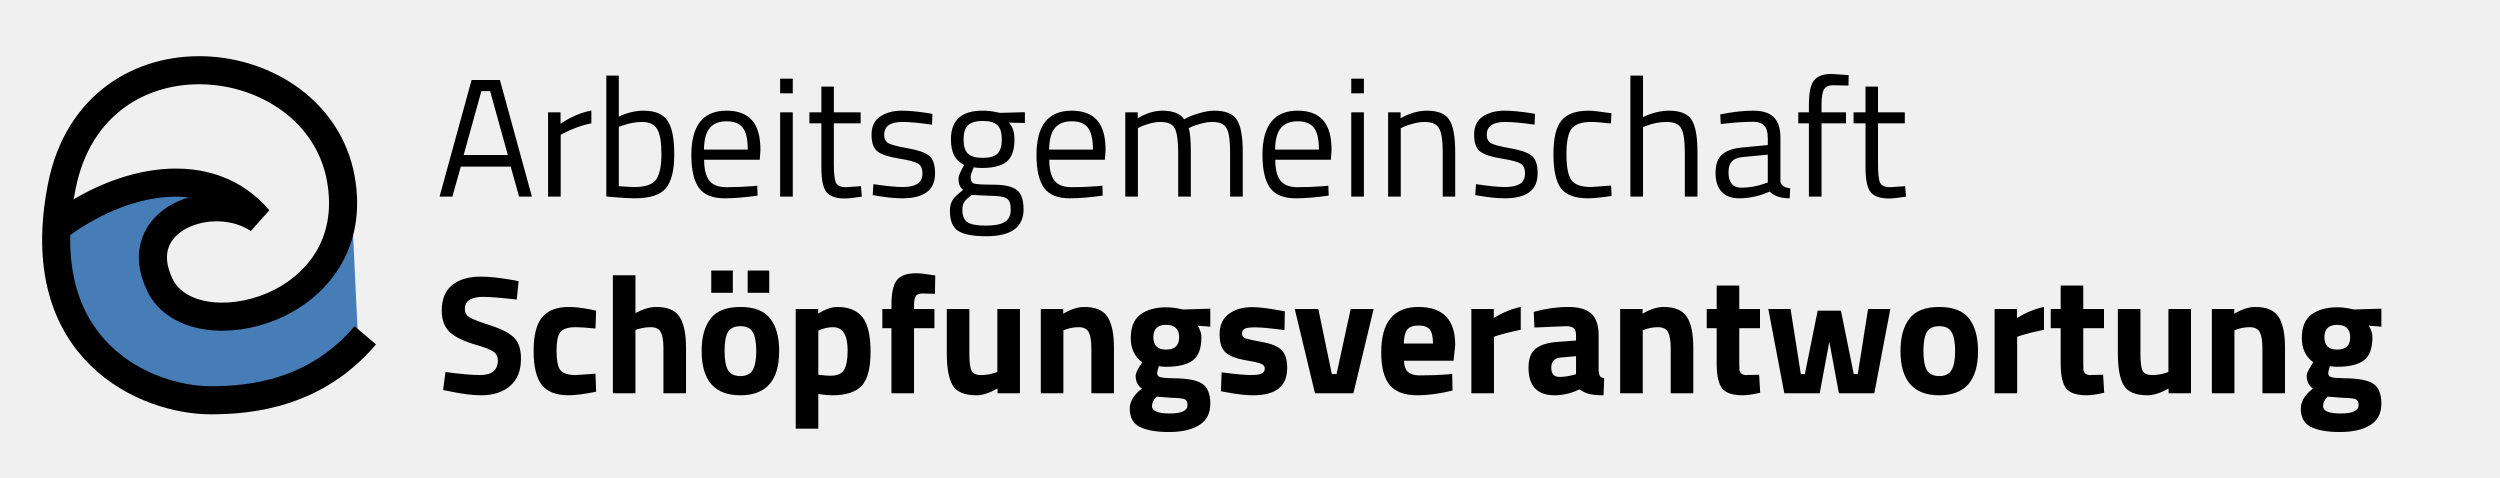
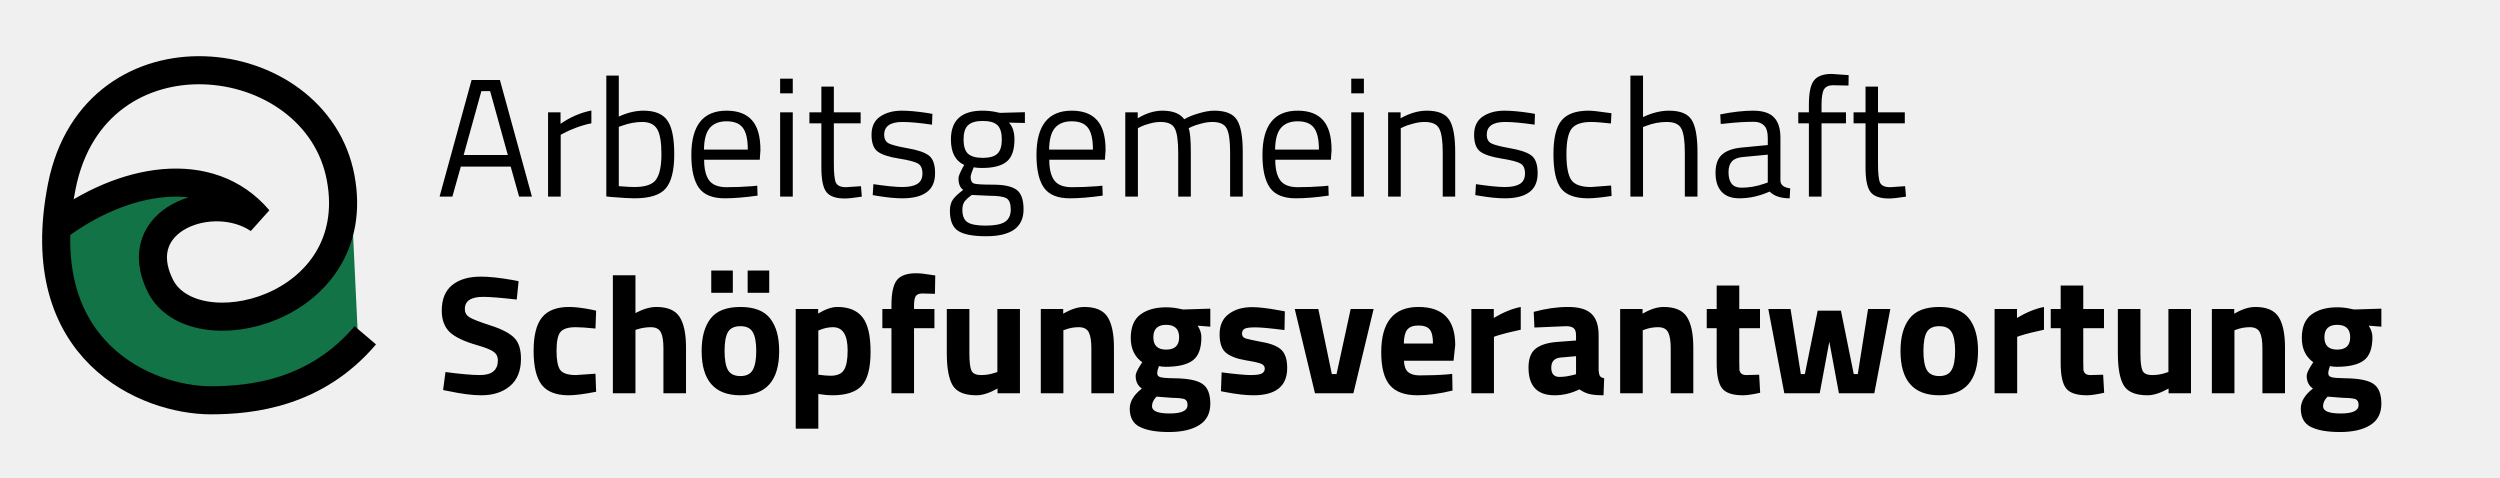
<svg xmlns="http://www.w3.org/2000/svg" width="178" height="34" viewBox="0 0 178 34" fill="none">
  <g clip-path="url(#clip0_101_2)">
-     <path d="M25.009 14L25.509 24.5L23.509 26.5L18.509 28.5L11.509 28L5.509 23L4.009 16.5L8.509 13.5H14.009L16.509 14.5L11.509 15.5L11.009 19.5L14.509 22.5L20.509 22L25.009 14Z" fill="#467DB6" />
+     <path d="M25.009 14L25.509 24.5L23.509 26.5L18.509 28.5L11.509 28L5.509 23L4.009 16.5L8.509 13.5H14.009L16.509 14.5L11.509 15.5L11.009 19.5L14.509 22.5L20.509 22L25.009 14Z" fill="#127346" />
    <path d="M31.297 14L33.577 5.696H35.593L37.873 14H36.961L36.361 11.864H32.809L32.209 14H31.297ZM34.273 6.488L33.013 11.036H36.157L34.897 6.488H34.273ZM39.022 14V8H39.91V8.816C40.606 8.336 41.338 8.02 42.106 7.868V8.78C41.77 8.844 41.418 8.944 41.05 9.08C40.69 9.216 40.414 9.336 40.222 9.44L39.922 9.596V14H39.022ZM45.822 7.88C46.63 7.88 47.194 8.112 47.514 8.576C47.842 9.032 48.006 9.836 48.006 10.988C48.006 12.14 47.802 12.952 47.394 13.424C46.994 13.888 46.254 14.12 45.174 14.12C44.838 14.12 44.282 14.088 43.506 14.024L43.17 13.988V5.384H44.058V8.3C44.666 8.02 45.254 7.88 45.822 7.88ZM45.162 13.316C45.946 13.316 46.462 13.14 46.71 12.788C46.966 12.428 47.094 11.824 47.094 10.976C47.094 10.128 46.994 9.536 46.794 9.2C46.594 8.856 46.238 8.684 45.726 8.684C45.262 8.684 44.786 8.772 44.298 8.948L44.058 9.032V13.256C44.578 13.296 44.946 13.316 45.162 13.316ZM53.567 13.256L53.915 13.22L53.939 13.928C53.027 14.056 52.247 14.12 51.599 14.12C50.735 14.12 50.123 13.872 49.763 13.376C49.403 12.872 49.223 12.092 49.223 11.036C49.223 8.932 50.059 7.88 51.731 7.88C52.539 7.88 53.143 8.108 53.543 8.564C53.943 9.012 54.143 9.72 54.143 10.688L54.095 11.372H50.135C50.135 12.036 50.255 12.528 50.495 12.848C50.735 13.168 51.151 13.328 51.743 13.328C52.343 13.328 52.951 13.304 53.567 13.256ZM53.243 10.652C53.243 9.916 53.123 9.396 52.883 9.092C52.651 8.788 52.267 8.636 51.731 8.636C51.203 8.636 50.803 8.796 50.531 9.116C50.267 9.436 50.131 9.948 50.123 10.652H53.243ZM55.545 14V8H56.445V14H55.545ZM55.545 6.644V5.6H56.445V6.644H55.545ZM61.278 8.78H59.37V11.648C59.37 12.336 59.418 12.788 59.514 13.004C59.618 13.22 59.858 13.328 60.234 13.328L61.302 13.256L61.362 14C60.826 14.088 60.418 14.132 60.138 14.132C59.514 14.132 59.082 13.98 58.842 13.676C58.602 13.372 58.482 12.792 58.482 11.936V8.78H57.63V8H58.482V6.164H59.37V8H61.278V8.78ZM64.261 8.684C63.389 8.684 62.953 8.988 62.953 9.596C62.953 9.876 63.053 10.076 63.253 10.196C63.453 10.308 63.909 10.428 64.621 10.556C65.333 10.676 65.837 10.848 66.133 11.072C66.429 11.296 66.577 11.716 66.577 12.332C66.577 12.948 66.377 13.4 65.977 13.688C65.585 13.976 65.009 14.12 64.249 14.12C63.753 14.12 63.169 14.064 62.497 13.952L62.137 13.892L62.185 13.112C63.097 13.248 63.785 13.316 64.249 13.316C64.713 13.316 65.065 13.244 65.305 13.1C65.553 12.948 65.677 12.7 65.677 12.356C65.677 12.004 65.573 11.768 65.365 11.648C65.157 11.52 64.701 11.4 63.997 11.288C63.293 11.176 62.793 11.012 62.497 10.796C62.201 10.58 62.053 10.18 62.053 9.596C62.053 9.012 62.257 8.58 62.665 8.3C63.081 8.02 63.597 7.88 64.213 7.88C64.701 7.88 65.313 7.936 66.049 8.048L66.385 8.108L66.361 8.876C65.473 8.748 64.773 8.684 64.261 8.684ZM70.213 16.82C69.253 16.82 68.581 16.688 68.197 16.424C67.821 16.168 67.633 15.696 67.633 15.008C67.633 14.68 67.705 14.412 67.849 14.204C67.993 14.004 68.237 13.776 68.581 13.52C68.357 13.368 68.245 13.092 68.245 12.692C68.245 12.556 68.345 12.304 68.545 11.936L68.653 11.744C68.021 11.456 67.705 10.852 67.705 9.932C67.705 8.564 68.453 7.88 69.949 7.88C70.333 7.88 70.689 7.92 71.017 8L71.197 8.036L72.973 7.988V8.756L71.833 8.732C72.097 8.996 72.229 9.396 72.229 9.932C72.229 10.684 72.041 11.212 71.665 11.516C71.297 11.812 70.713 11.96 69.913 11.96C69.697 11.96 69.501 11.944 69.325 11.912C69.181 12.264 69.109 12.492 69.109 12.596C69.109 12.844 69.185 13 69.337 13.064C69.489 13.12 69.949 13.148 70.717 13.148C71.485 13.148 72.037 13.268 72.373 13.508C72.709 13.748 72.877 14.216 72.877 14.912C72.877 16.184 71.989 16.82 70.213 16.82ZM68.521 14.936C68.521 15.36 68.637 15.652 68.869 15.812C69.109 15.98 69.545 16.064 70.177 16.064C70.817 16.064 71.273 15.976 71.545 15.8C71.825 15.624 71.965 15.328 71.965 14.912C71.965 14.504 71.865 14.24 71.665 14.12C71.465 14 71.073 13.94 70.489 13.94L69.193 13.88C68.929 14.072 68.749 14.24 68.653 14.384C68.565 14.528 68.521 14.712 68.521 14.936ZM68.605 9.932C68.605 10.404 68.709 10.74 68.917 10.94C69.133 11.14 69.485 11.24 69.973 11.24C70.461 11.24 70.809 11.14 71.017 10.94C71.225 10.74 71.329 10.404 71.329 9.932C71.329 9.452 71.225 9.112 71.017 8.912C70.809 8.712 70.461 8.612 69.973 8.612C69.485 8.612 69.133 8.716 68.917 8.924C68.709 9.124 68.605 9.46 68.605 9.932ZM78.141 13.256L78.489 13.22L78.513 13.928C77.601 14.056 76.821 14.12 76.173 14.12C75.309 14.12 74.697 13.872 74.337 13.376C73.977 12.872 73.797 12.092 73.797 11.036C73.797 8.932 74.633 7.88 76.305 7.88C77.113 7.88 77.717 8.108 78.117 8.564C78.517 9.012 78.717 9.72 78.717 10.688L78.669 11.372H74.709C74.709 12.036 74.829 12.528 75.069 12.848C75.309 13.168 75.725 13.328 76.317 13.328C76.917 13.328 77.525 13.304 78.141 13.256ZM77.817 10.652C77.817 9.916 77.697 9.396 77.457 9.092C77.225 8.788 76.841 8.636 76.305 8.636C75.777 8.636 75.377 8.796 75.105 9.116C74.841 9.436 74.705 9.948 74.697 10.652H77.817ZM81.019 14H80.12V8H81.007V8.42C81.608 8.06 82.192 7.88 82.76 7.88C83.504 7.88 84.023 8.084 84.32 8.492C84.584 8.332 84.924 8.192 85.34 8.072C85.763 7.944 86.135 7.88 86.456 7.88C87.255 7.88 87.791 8.096 88.064 8.528C88.344 8.952 88.484 9.72 88.484 10.832V14H87.584V10.856C87.584 10.024 87.504 9.456 87.344 9.152C87.183 8.84 86.844 8.684 86.323 8.684C86.059 8.684 85.787 8.724 85.507 8.804C85.228 8.876 85.011 8.948 84.859 9.02L84.632 9.128C84.736 9.392 84.787 9.976 84.787 10.88V14H83.888V10.904C83.888 10.04 83.808 9.456 83.647 9.152C83.496 8.84 83.156 8.684 82.627 8.684C82.371 8.684 82.108 8.724 81.835 8.804C81.572 8.876 81.368 8.948 81.224 9.02L81.019 9.128V14ZM94.231 13.256L94.579 13.22L94.603 13.928C93.691 14.056 92.911 14.12 92.263 14.12C91.399 14.12 90.787 13.872 90.427 13.376C90.067 12.872 89.887 12.092 89.887 11.036C89.887 8.932 90.723 7.88 92.395 7.88C93.203 7.88 93.807 8.108 94.207 8.564C94.607 9.012 94.807 9.72 94.807 10.688L94.759 11.372H90.799C90.799 12.036 90.919 12.528 91.159 12.848C91.399 13.168 91.815 13.328 92.407 13.328C93.007 13.328 93.615 13.304 94.231 13.256ZM93.907 10.652C93.907 9.916 93.787 9.396 93.547 9.092C93.315 8.788 92.931 8.636 92.395 8.636C91.867 8.636 91.467 8.796 91.195 9.116C90.931 9.436 90.795 9.948 90.787 10.652H93.907ZM96.209 14V8H97.109V14H96.209ZM96.209 6.644V5.6H97.109V6.644H96.209ZM99.734 14H98.834V8H99.722V8.42C100.37 8.06 100.99 7.88 101.582 7.88C102.382 7.88 102.918 8.096 103.19 8.528C103.47 8.96 103.61 9.728 103.61 10.832V14H102.722V10.856C102.722 10.024 102.638 9.456 102.47 9.152C102.31 8.84 101.962 8.684 101.426 8.684C101.17 8.684 100.898 8.724 100.61 8.804C100.33 8.876 100.114 8.948 99.962 9.02L99.734 9.128V14ZM107.164 8.684C106.292 8.684 105.856 8.988 105.856 9.596C105.856 9.876 105.956 10.076 106.156 10.196C106.356 10.308 106.812 10.428 107.524 10.556C108.236 10.676 108.74 10.848 109.036 11.072C109.332 11.296 109.48 11.716 109.48 12.332C109.48 12.948 109.28 13.4 108.88 13.688C108.488 13.976 107.912 14.12 107.152 14.12C106.656 14.12 106.072 14.064 105.4 13.952L105.04 13.892L105.088 13.112C106 13.248 106.688 13.316 107.152 13.316C107.616 13.316 107.968 13.244 108.208 13.1C108.456 12.948 108.58 12.7 108.58 12.356C108.58 12.004 108.476 11.768 108.268 11.648C108.06 11.52 107.604 11.4 106.9 11.288C106.196 11.176 105.696 11.012 105.4 10.796C105.104 10.58 104.956 10.18 104.956 9.596C104.956 9.012 105.16 8.58 105.568 8.3C105.984 8.02 106.5 7.88 107.116 7.88C107.604 7.88 108.216 7.936 108.952 8.048L109.288 8.108L109.264 8.876C108.376 8.748 107.676 8.684 107.164 8.684ZM113.102 7.88C113.366 7.88 113.814 7.928 114.446 8.024L114.734 8.06L114.698 8.792C114.058 8.72 113.586 8.684 113.282 8.684C112.602 8.684 112.138 8.848 111.89 9.176C111.65 9.496 111.53 10.096 111.53 10.976C111.53 11.848 111.642 12.456 111.866 12.8C112.098 13.144 112.574 13.316 113.294 13.316L114.71 13.208L114.746 13.952C114.002 14.064 113.446 14.12 113.078 14.12C112.142 14.12 111.494 13.88 111.134 13.4C110.782 12.92 110.606 12.112 110.606 10.976C110.606 9.832 110.798 9.032 111.182 8.576C111.566 8.112 112.206 7.88 113.102 7.88ZM116.984 14H116.084V5.384H116.984V8.336C117.624 8.032 118.24 7.88 118.832 7.88C119.632 7.88 120.168 8.096 120.44 8.528C120.72 8.96 120.86 9.728 120.86 10.832V14H119.96V10.856C119.96 10.024 119.876 9.456 119.708 9.152C119.548 8.84 119.204 8.684 118.676 8.684C118.172 8.684 117.684 8.776 117.212 8.96L116.984 9.044V14ZM126.766 9.812V12.884C126.79 13.18 127.022 13.356 127.462 13.412L127.426 14.12C126.794 14.12 126.318 13.96 125.998 13.64C125.278 13.96 124.558 14.12 123.838 14.12C123.286 14.12 122.866 13.964 122.578 13.652C122.29 13.34 122.146 12.892 122.146 12.308C122.146 11.724 122.294 11.296 122.59 11.024C122.886 10.744 123.35 10.572 123.982 10.508L125.866 10.328V9.812C125.866 9.404 125.778 9.112 125.602 8.936C125.426 8.76 125.186 8.672 124.882 8.672C124.242 8.672 123.578 8.712 122.89 8.792L122.518 8.828L122.482 8.144C123.362 7.968 124.142 7.88 124.822 7.88C125.502 7.88 125.994 8.036 126.298 8.348C126.61 8.66 126.766 9.148 126.766 9.812ZM123.07 12.26C123.07 12.996 123.374 13.364 123.982 13.364C124.526 13.364 125.062 13.272 125.59 13.088L125.866 12.992V11.012L124.09 11.18C123.73 11.212 123.47 11.316 123.31 11.492C123.15 11.668 123.07 11.924 123.07 12.26ZM129.693 8.78V14H128.793V8.78H128.037V8H128.793V7.46C128.793 6.612 128.913 6.036 129.153 5.732C129.393 5.42 129.813 5.264 130.413 5.264L131.625 5.348L131.613 6.092C131.165 6.076 130.793 6.068 130.497 6.068C130.209 6.068 130.001 6.164 129.873 6.356C129.753 6.548 129.693 6.92 129.693 7.472V8H131.433V8.78H129.693ZM135.622 8.78H133.714V11.648C133.714 12.336 133.762 12.788 133.858 13.004C133.962 13.22 134.202 13.328 134.578 13.328L135.646 13.256L135.706 14C135.17 14.088 134.762 14.132 134.482 14.132C133.858 14.132 133.426 13.98 133.186 13.676C132.946 13.372 132.826 12.792 132.826 11.936V8.78H131.974V8H132.826V6.164H133.714V8H135.622V8.78ZM34.405 21.136C33.533 21.136 33.097 21.424 33.097 22C33.097 22.256 33.205 22.452 33.421 22.588C33.637 22.724 34.141 22.92 34.933 23.176C35.733 23.432 36.293 23.724 36.613 24.052C36.933 24.372 37.093 24.868 37.093 25.54C37.093 26.396 36.833 27.044 36.313 27.484C35.793 27.924 35.113 28.144 34.273 28.144C33.649 28.144 32.885 28.048 31.981 27.856L31.549 27.772L31.717 26.488C32.789 26.632 33.609 26.704 34.177 26.704C35.025 26.704 35.449 26.352 35.449 25.648C35.449 25.392 35.349 25.192 35.149 25.048C34.957 24.904 34.569 24.748 33.985 24.58C33.057 24.316 32.401 24.004 32.017 23.644C31.641 23.276 31.453 22.768 31.453 22.12C31.453 21.304 31.701 20.696 32.197 20.296C32.693 19.896 33.373 19.696 34.237 19.696C34.829 19.696 35.581 19.776 36.493 19.936L36.925 20.02L36.793 21.328C35.665 21.2 34.869 21.136 34.405 21.136ZM40.525 21.856C40.941 21.856 41.473 21.92 42.121 22.048L42.445 22.12L42.397 23.392C41.765 23.328 41.297 23.296 40.993 23.296C40.441 23.296 40.073 23.416 39.889 23.656C39.713 23.888 39.625 24.332 39.625 24.988C39.625 25.644 39.713 26.096 39.889 26.344C40.073 26.584 40.445 26.704 41.005 26.704L42.397 26.608L42.445 27.892C41.589 28.06 40.937 28.144 40.489 28.144C39.601 28.144 38.961 27.896 38.569 27.4C38.185 26.896 37.993 26.092 37.993 24.988C37.993 23.884 38.193 23.088 38.593 22.6C38.993 22.104 39.637 21.856 40.525 21.856ZM45.244 28H43.636V19.6H45.244V22.288C45.796 22 46.292 21.856 46.732 21.856C47.532 21.856 48.084 22.092 48.388 22.564C48.692 23.036 48.844 23.764 48.844 24.748V28H47.236V24.784C47.236 24.28 47.176 23.908 47.056 23.668C46.936 23.42 46.696 23.296 46.336 23.296C46.024 23.296 45.712 23.344 45.4 23.44L45.244 23.488V28ZM50.593 22.684C51.017 22.132 51.725 21.856 52.717 21.856C53.709 21.856 54.417 22.132 54.841 22.684C55.265 23.228 55.477 23.996 55.477 24.988C55.477 27.092 54.557 28.144 52.717 28.144C50.877 28.144 49.957 27.092 49.957 24.988C49.957 23.996 50.169 23.228 50.593 22.684ZM51.829 26.344C51.997 26.632 52.293 26.776 52.717 26.776C53.141 26.776 53.433 26.632 53.593 26.344C53.761 26.056 53.845 25.604 53.845 24.988C53.845 24.372 53.761 23.924 53.593 23.644C53.433 23.364 53.141 23.224 52.717 23.224C52.293 23.224 51.997 23.364 51.829 23.644C51.669 23.924 51.589 24.372 51.589 24.988C51.589 25.604 51.669 26.056 51.829 26.344ZM50.641 20.848V19.264H52.177V20.848H50.641ZM53.233 20.848V19.264H54.769V20.848H53.233ZM56.656 30.52V22H58.252V22.324C58.772 22.012 59.228 21.856 59.62 21.856C60.428 21.856 61.024 22.1 61.408 22.588C61.792 23.068 61.984 23.888 61.984 25.048C61.984 26.208 61.772 27.016 61.348 27.472C60.924 27.92 60.228 28.144 59.26 28.144C58.996 28.144 58.712 28.12 58.408 28.072L58.264 28.048V30.52H56.656ZM59.308 23.296C59.012 23.296 58.712 23.356 58.408 23.476L58.264 23.536V26.68C58.624 26.728 58.916 26.752 59.14 26.752C59.604 26.752 59.92 26.616 60.088 26.344C60.264 26.072 60.352 25.608 60.352 24.952C60.352 23.848 60.004 23.296 59.308 23.296ZM65.079 23.368V28H63.471V23.368H62.823V22H63.471V21.736C63.471 20.872 63.599 20.276 63.855 19.948C64.111 19.62 64.567 19.456 65.223 19.456C65.511 19.456 65.883 19.496 66.339 19.576L66.591 19.612L66.567 20.92C66.215 20.904 65.919 20.896 65.679 20.896C65.439 20.896 65.279 20.96 65.199 21.088C65.119 21.216 65.079 21.436 65.079 21.748V22H66.531V23.368H65.079ZM71.012 22H72.62V28H71.024V27.664C70.448 27.984 69.948 28.144 69.524 28.144C68.692 28.144 68.132 27.916 67.844 27.46C67.556 26.996 67.412 26.224 67.412 25.144V22H69.02V25.168C69.02 25.76 69.068 26.164 69.164 26.38C69.26 26.596 69.492 26.704 69.86 26.704C70.212 26.704 70.544 26.648 70.856 26.536L71.012 26.488V22ZM75.713 28H74.105V22H75.701V22.336C76.245 22.016 76.745 21.856 77.201 21.856C78.001 21.856 78.553 22.092 78.857 22.564C79.161 23.036 79.313 23.764 79.313 24.748V28H77.705V24.796C77.705 24.284 77.645 23.908 77.525 23.668C77.405 23.42 77.165 23.296 76.805 23.296C76.477 23.296 76.161 23.352 75.857 23.464L75.713 23.512V28ZM86.174 28.744C86.174 29.432 85.91 29.94 85.382 30.268C84.854 30.596 84.138 30.76 83.234 30.76C82.338 30.76 81.646 30.64 81.158 30.4C80.678 30.16 80.438 29.724 80.438 29.092C80.438 28.588 80.726 28.112 81.302 27.664C81.006 27.464 80.858 27.16 80.858 26.752C80.858 26.592 80.978 26.328 81.218 25.96L81.326 25.792C80.782 25.4 80.51 24.824 80.51 24.064C80.51 23.296 80.738 22.74 81.194 22.396C81.658 22.052 82.27 21.88 83.03 21.88C83.374 21.88 83.714 21.92 84.05 22L84.242 22.036L86.174 21.976V23.26L85.274 23.188C85.45 23.46 85.538 23.732 85.538 24.004C85.538 24.804 85.334 25.356 84.926 25.66C84.518 25.964 83.878 26.116 83.006 26.116C82.822 26.116 82.658 26.1 82.514 26.068C82.434 26.276 82.394 26.448 82.394 26.584C82.394 26.712 82.462 26.8 82.598 26.848C82.734 26.896 83.054 26.924 83.558 26.932C84.566 26.94 85.254 27.076 85.622 27.34C85.99 27.596 86.174 28.064 86.174 28.744ZM82.022 28.924C82.022 29.268 82.442 29.44 83.282 29.44C84.13 29.44 84.554 29.24 84.554 28.84C84.554 28.624 84.482 28.484 84.338 28.42C84.194 28.364 83.89 28.332 83.426 28.324L82.346 28.24C82.13 28.456 82.022 28.684 82.022 28.924ZM82.118 24.016C82.118 24.6 82.422 24.892 83.03 24.892C83.646 24.892 83.954 24.6 83.954 24.016C83.954 23.424 83.646 23.128 83.03 23.128C82.422 23.128 82.118 23.424 82.118 24.016ZM91.456 23.5C90.464 23.372 89.768 23.308 89.368 23.308C88.976 23.308 88.72 23.344 88.6 23.416C88.488 23.488 88.432 23.604 88.432 23.764C88.432 23.916 88.508 24.024 88.66 24.088C88.82 24.144 89.22 24.232 89.86 24.352C90.508 24.464 90.968 24.652 91.24 24.916C91.512 25.18 91.648 25.608 91.648 26.2C91.648 27.496 90.844 28.144 89.236 28.144C88.708 28.144 88.068 28.072 87.316 27.928L86.932 27.856L86.98 26.512C87.972 26.64 88.66 26.704 89.044 26.704C89.436 26.704 89.7 26.668 89.836 26.596C89.98 26.516 90.052 26.4 90.052 26.248C90.052 26.096 89.976 25.984 89.824 25.912C89.68 25.84 89.296 25.752 88.672 25.648C88.056 25.544 87.596 25.368 87.292 25.12C86.988 24.872 86.836 24.432 86.836 23.8C86.836 23.16 87.052 22.68 87.484 22.36C87.916 22.032 88.472 21.868 89.152 21.868C89.624 21.868 90.268 21.944 91.084 22.096L91.48 22.168L91.456 23.5ZM92.186 22H93.865L94.826 26.632H95.162L96.169 22H97.802L96.362 28H93.626L92.186 22ZM99.964 25.684C99.972 26.052 100.068 26.32 100.252 26.488C100.444 26.648 100.716 26.728 101.068 26.728C101.812 26.728 102.476 26.704 103.06 26.656L103.396 26.62L103.42 27.808C102.5 28.032 101.668 28.144 100.924 28.144C100.02 28.144 99.364 27.904 98.956 27.424C98.548 26.944 98.344 26.164 98.344 25.084C98.344 22.932 99.228 21.856 100.996 21.856C102.74 21.856 103.612 22.76 103.612 24.568L103.492 25.684H99.964ZM102.028 24.46C102.028 23.98 101.952 23.648 101.8 23.464C101.648 23.272 101.38 23.176 100.996 23.176C100.62 23.176 100.352 23.276 100.192 23.476C100.04 23.668 99.96 23.996 99.952 24.46H102.028ZM104.761 28V22H106.357V22.636C107.029 22.236 107.669 21.976 108.277 21.856V23.476C107.629 23.612 107.073 23.752 106.609 23.896L106.369 23.98V28H104.761ZM113.822 23.872V26.368C113.838 26.56 113.87 26.696 113.918 26.776C113.966 26.848 114.066 26.9 114.218 26.932L114.17 28.144C113.762 28.144 113.434 28.116 113.186 28.06C112.946 28.004 112.702 27.892 112.454 27.724C111.878 28.004 111.29 28.144 110.69 28.144C109.45 28.144 108.83 27.488 108.83 26.176C108.83 25.536 109.002 25.084 109.346 24.82C109.69 24.548 110.218 24.388 110.93 24.34L112.214 24.244V23.872C112.214 23.624 112.158 23.456 112.046 23.368C111.934 23.272 111.754 23.224 111.506 23.224L109.25 23.32L109.202 22.204C110.058 21.972 110.87 21.856 111.638 21.856C112.414 21.856 112.97 22.016 113.306 22.336C113.65 22.656 113.822 23.168 113.822 23.872ZM111.122 25.456C110.674 25.496 110.45 25.736 110.45 26.176C110.45 26.616 110.646 26.836 111.038 26.836C111.342 26.836 111.674 26.788 112.034 26.692L112.214 26.644V25.36L111.122 25.456ZM116.963 28H115.355V22H116.951V22.336C117.495 22.016 117.995 21.856 118.451 21.856C119.251 21.856 119.803 22.092 120.107 22.564C120.411 23.036 120.563 23.764 120.563 24.748V28H118.955V24.796C118.955 24.284 118.895 23.908 118.775 23.668C118.655 23.42 118.415 23.296 118.055 23.296C117.727 23.296 117.411 23.352 117.107 23.464L116.963 23.512V28ZM125.312 23.368H123.836V25.828C123.836 26.068 123.84 26.24 123.848 26.344C123.864 26.44 123.908 26.524 123.98 26.596C124.06 26.668 124.18 26.704 124.34 26.704L125.252 26.68L125.324 27.964C124.788 28.084 124.38 28.144 124.1 28.144C123.38 28.144 122.888 27.984 122.624 27.664C122.36 27.336 122.228 26.736 122.228 25.864V23.368H121.52V22H122.228V20.332H123.836V22H125.312V23.368ZM125.903 22H127.487L128.219 26.632H128.507L129.419 22.12H131.075L131.987 26.632H132.275L133.007 22H134.591L133.451 28H130.931L130.247 24.328L129.563 28H127.043L125.903 22ZM135.952 22.684C136.376 22.132 137.084 21.856 138.076 21.856C139.068 21.856 139.776 22.132 140.2 22.684C140.624 23.228 140.836 23.996 140.836 24.988C140.836 27.092 139.916 28.144 138.076 28.144C136.236 28.144 135.316 27.092 135.316 24.988C135.316 23.996 135.528 23.228 135.952 22.684ZM137.188 26.344C137.356 26.632 137.652 26.776 138.076 26.776C138.5 26.776 138.792 26.632 138.952 26.344C139.12 26.056 139.204 25.604 139.204 24.988C139.204 24.372 139.12 23.924 138.952 23.644C138.792 23.364 138.5 23.224 138.076 23.224C137.652 23.224 137.356 23.364 137.188 23.644C137.028 23.924 136.948 24.372 136.948 24.988C136.948 25.604 137.028 26.056 137.188 26.344ZM142.015 28V22H143.611V22.636C144.283 22.236 144.923 21.976 145.531 21.856V23.476C144.883 23.612 144.327 23.752 143.863 23.896L143.623 23.98V28H142.015ZM149.804 23.368H148.328V25.828C148.328 26.068 148.332 26.24 148.34 26.344C148.356 26.44 148.4 26.524 148.472 26.596C148.552 26.668 148.672 26.704 148.832 26.704L149.744 26.68L149.816 27.964C149.28 28.084 148.872 28.144 148.592 28.144C147.872 28.144 147.38 27.984 147.116 27.664C146.852 27.336 146.72 26.736 146.72 25.864V23.368H146.012V22H146.72V20.332H148.328V22H149.804V23.368ZM154.391 22H155.999V28H154.403V27.664C153.827 27.984 153.327 28.144 152.903 28.144C152.071 28.144 151.511 27.916 151.223 27.46C150.935 26.996 150.791 26.224 150.791 25.144V22H152.399V25.168C152.399 25.76 152.447 26.164 152.543 26.38C152.639 26.596 152.871 26.704 153.239 26.704C153.591 26.704 153.923 26.648 154.235 26.536L154.391 26.488V22ZM159.092 28H157.484V22H159.08V22.336C159.624 22.016 160.124 21.856 160.58 21.856C161.38 21.856 161.932 22.092 162.236 22.564C162.54 23.036 162.692 23.764 162.692 24.748V28H161.084V24.796C161.084 24.284 161.024 23.908 160.904 23.668C160.784 23.42 160.544 23.296 160.184 23.296C159.856 23.296 159.54 23.352 159.236 23.464L159.092 23.512V28ZM169.553 28.744C169.553 29.432 169.289 29.94 168.761 30.268C168.233 30.596 167.517 30.76 166.613 30.76C165.717 30.76 165.025 30.64 164.537 30.4C164.057 30.16 163.817 29.724 163.817 29.092C163.817 28.588 164.105 28.112 164.681 27.664C164.385 27.464 164.237 27.16 164.237 26.752C164.237 26.592 164.357 26.328 164.597 25.96L164.705 25.792C164.161 25.4 163.889 24.824 163.889 24.064C163.889 23.296 164.117 22.74 164.573 22.396C165.037 22.052 165.649 21.88 166.409 21.88C166.753 21.88 167.093 21.92 167.429 22L167.621 22.036L169.553 21.976V23.26L168.653 23.188C168.829 23.46 168.917 23.732 168.917 24.004C168.917 24.804 168.713 25.356 168.305 25.66C167.897 25.964 167.257 26.116 166.385 26.116C166.201 26.116 166.037 26.1 165.893 26.068C165.813 26.276 165.773 26.448 165.773 26.584C165.773 26.712 165.841 26.8 165.977 26.848C166.113 26.896 166.433 26.924 166.937 26.932C167.945 26.94 168.633 27.076 169.001 27.34C169.369 27.596 169.553 28.064 169.553 28.744ZM165.401 28.924C165.401 29.268 165.821 29.44 166.661 29.44C167.509 29.44 167.933 29.24 167.933 28.84C167.933 28.624 167.861 28.484 167.717 28.42C167.573 28.364 167.269 28.332 166.805 28.324L165.725 28.24C165.509 28.456 165.401 28.684 165.401 28.924ZM165.497 24.016C165.497 24.6 165.801 24.892 166.409 24.892C167.025 24.892 167.333 24.6 167.333 24.016C167.333 23.424 167.025 23.128 166.409 23.128C165.801 23.128 165.497 23.424 165.497 24.016Z" fill="black" />
    <path d="M4.029 16.208C8.701 12.671 14.913 11.492 18.417 15.619C15.139 13.412 9.073 15.619 11.409 20.335C13.745 25.052 26.009 22.104 24.257 12.671C22.505 3.237 6.737 1.469 4.401 13.26C2.065 25.052 10.509 28.5 15.009 28.5C17.929 28.5 22.505 28 26.009 23.873" stroke="black" stroke-width="2" stroke-linejoin="bevel" />
  </g>
  <defs>
    <clipPath id="clip0_101_2">
      <rect width="178" height="34" fill="white" />
    </clipPath>
  </defs>
</svg>
